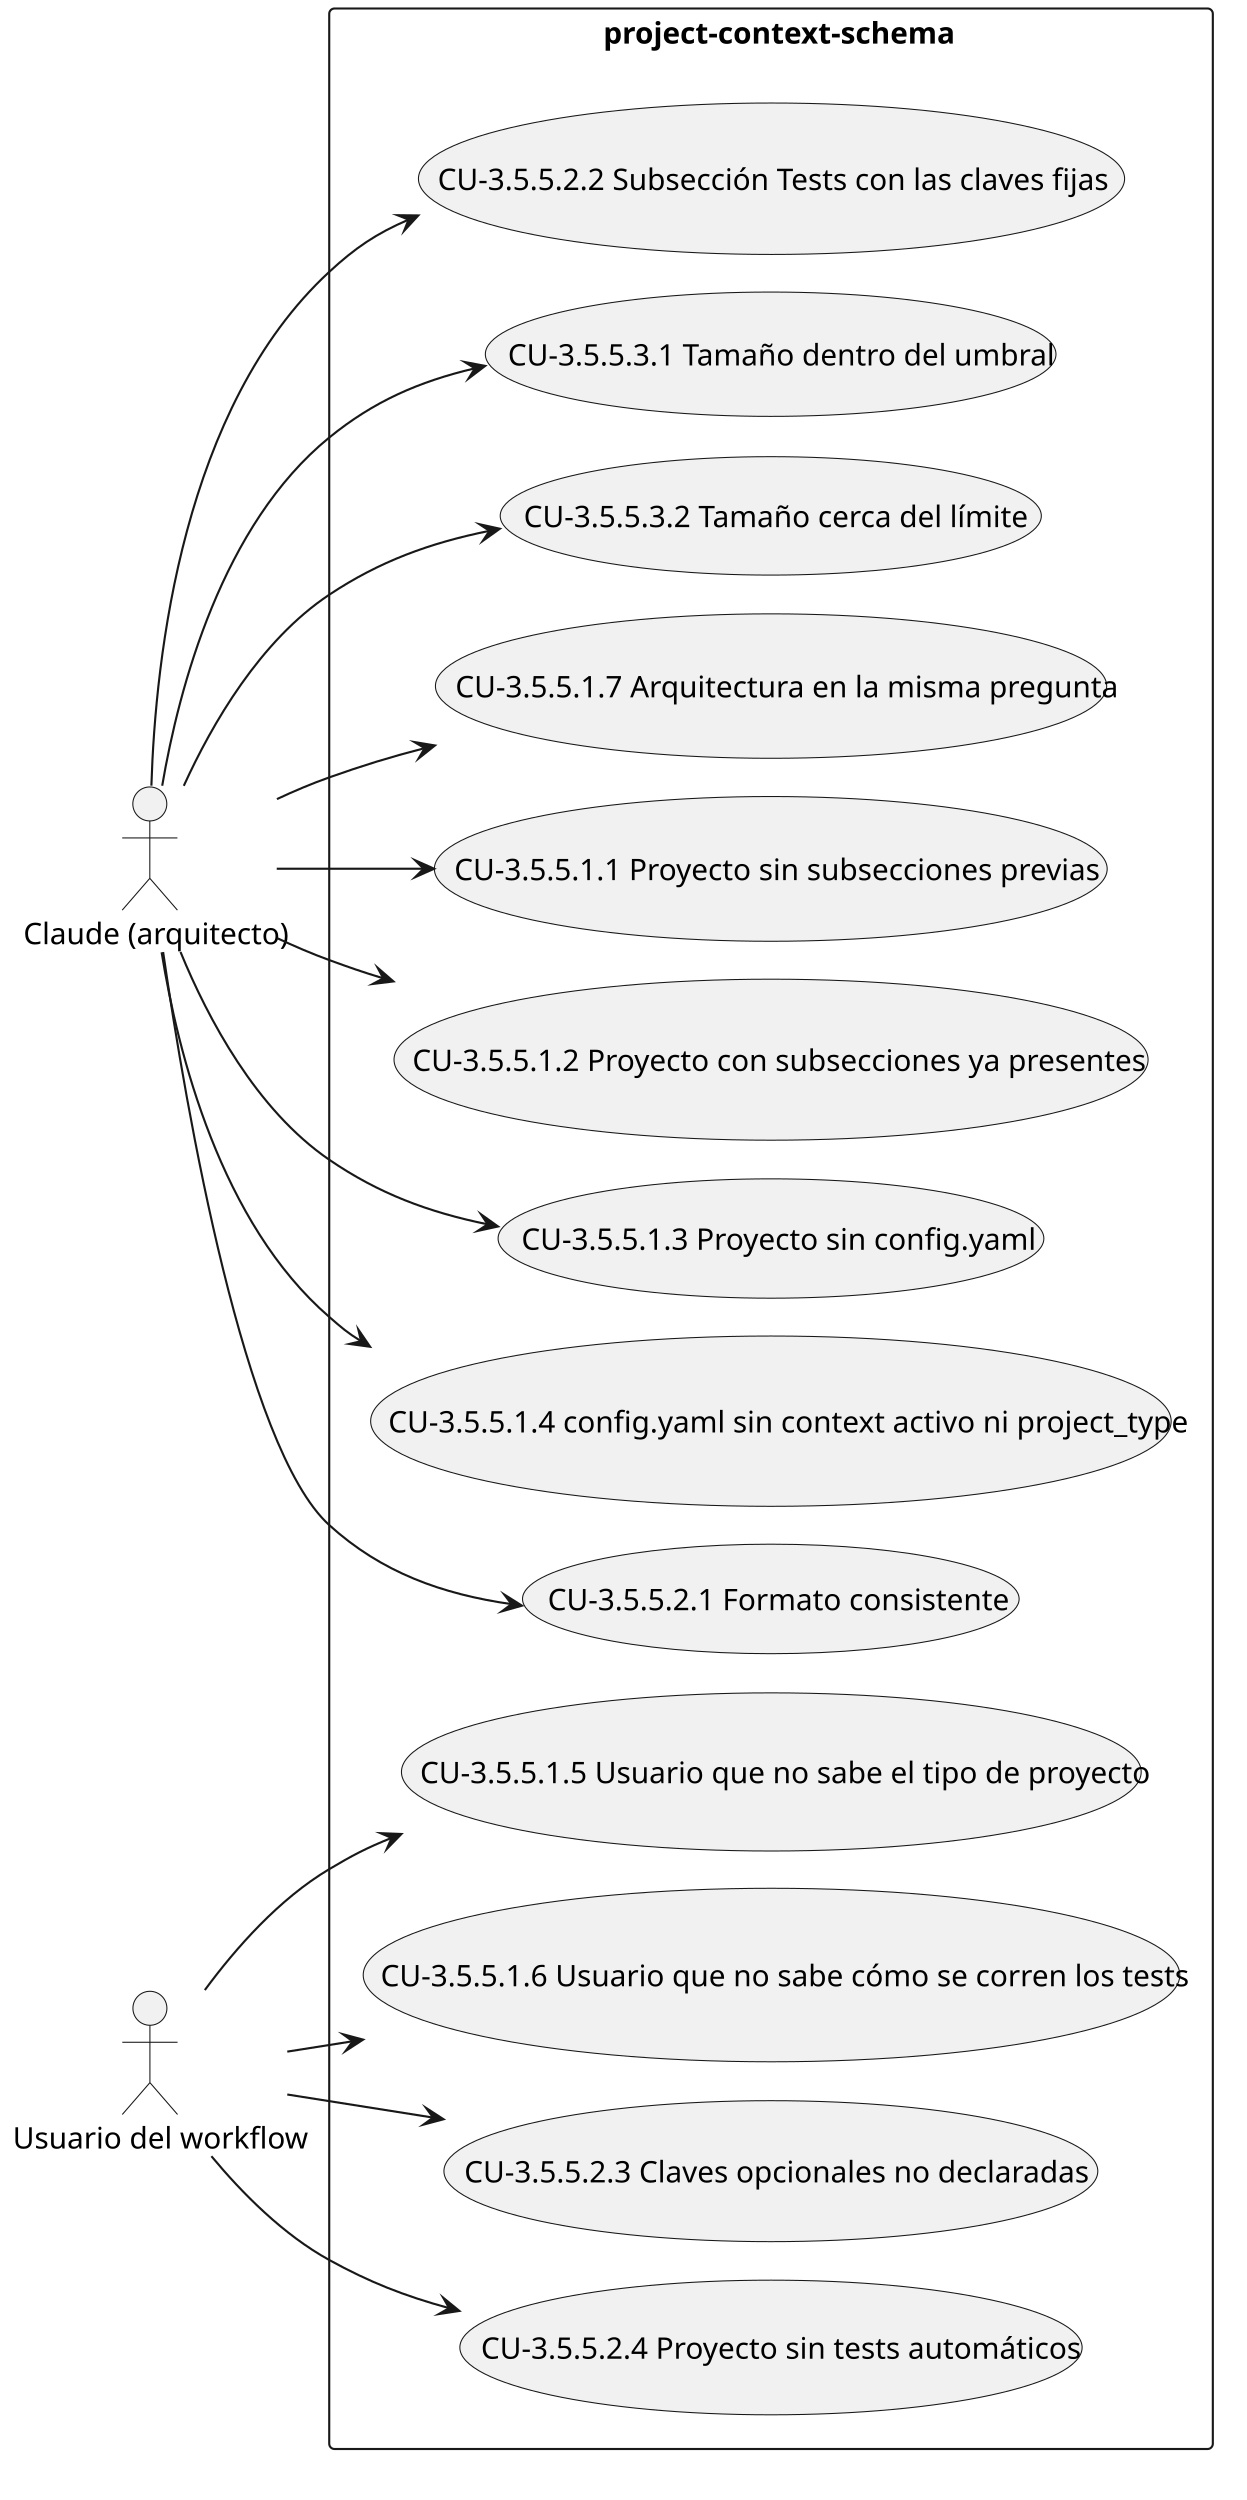
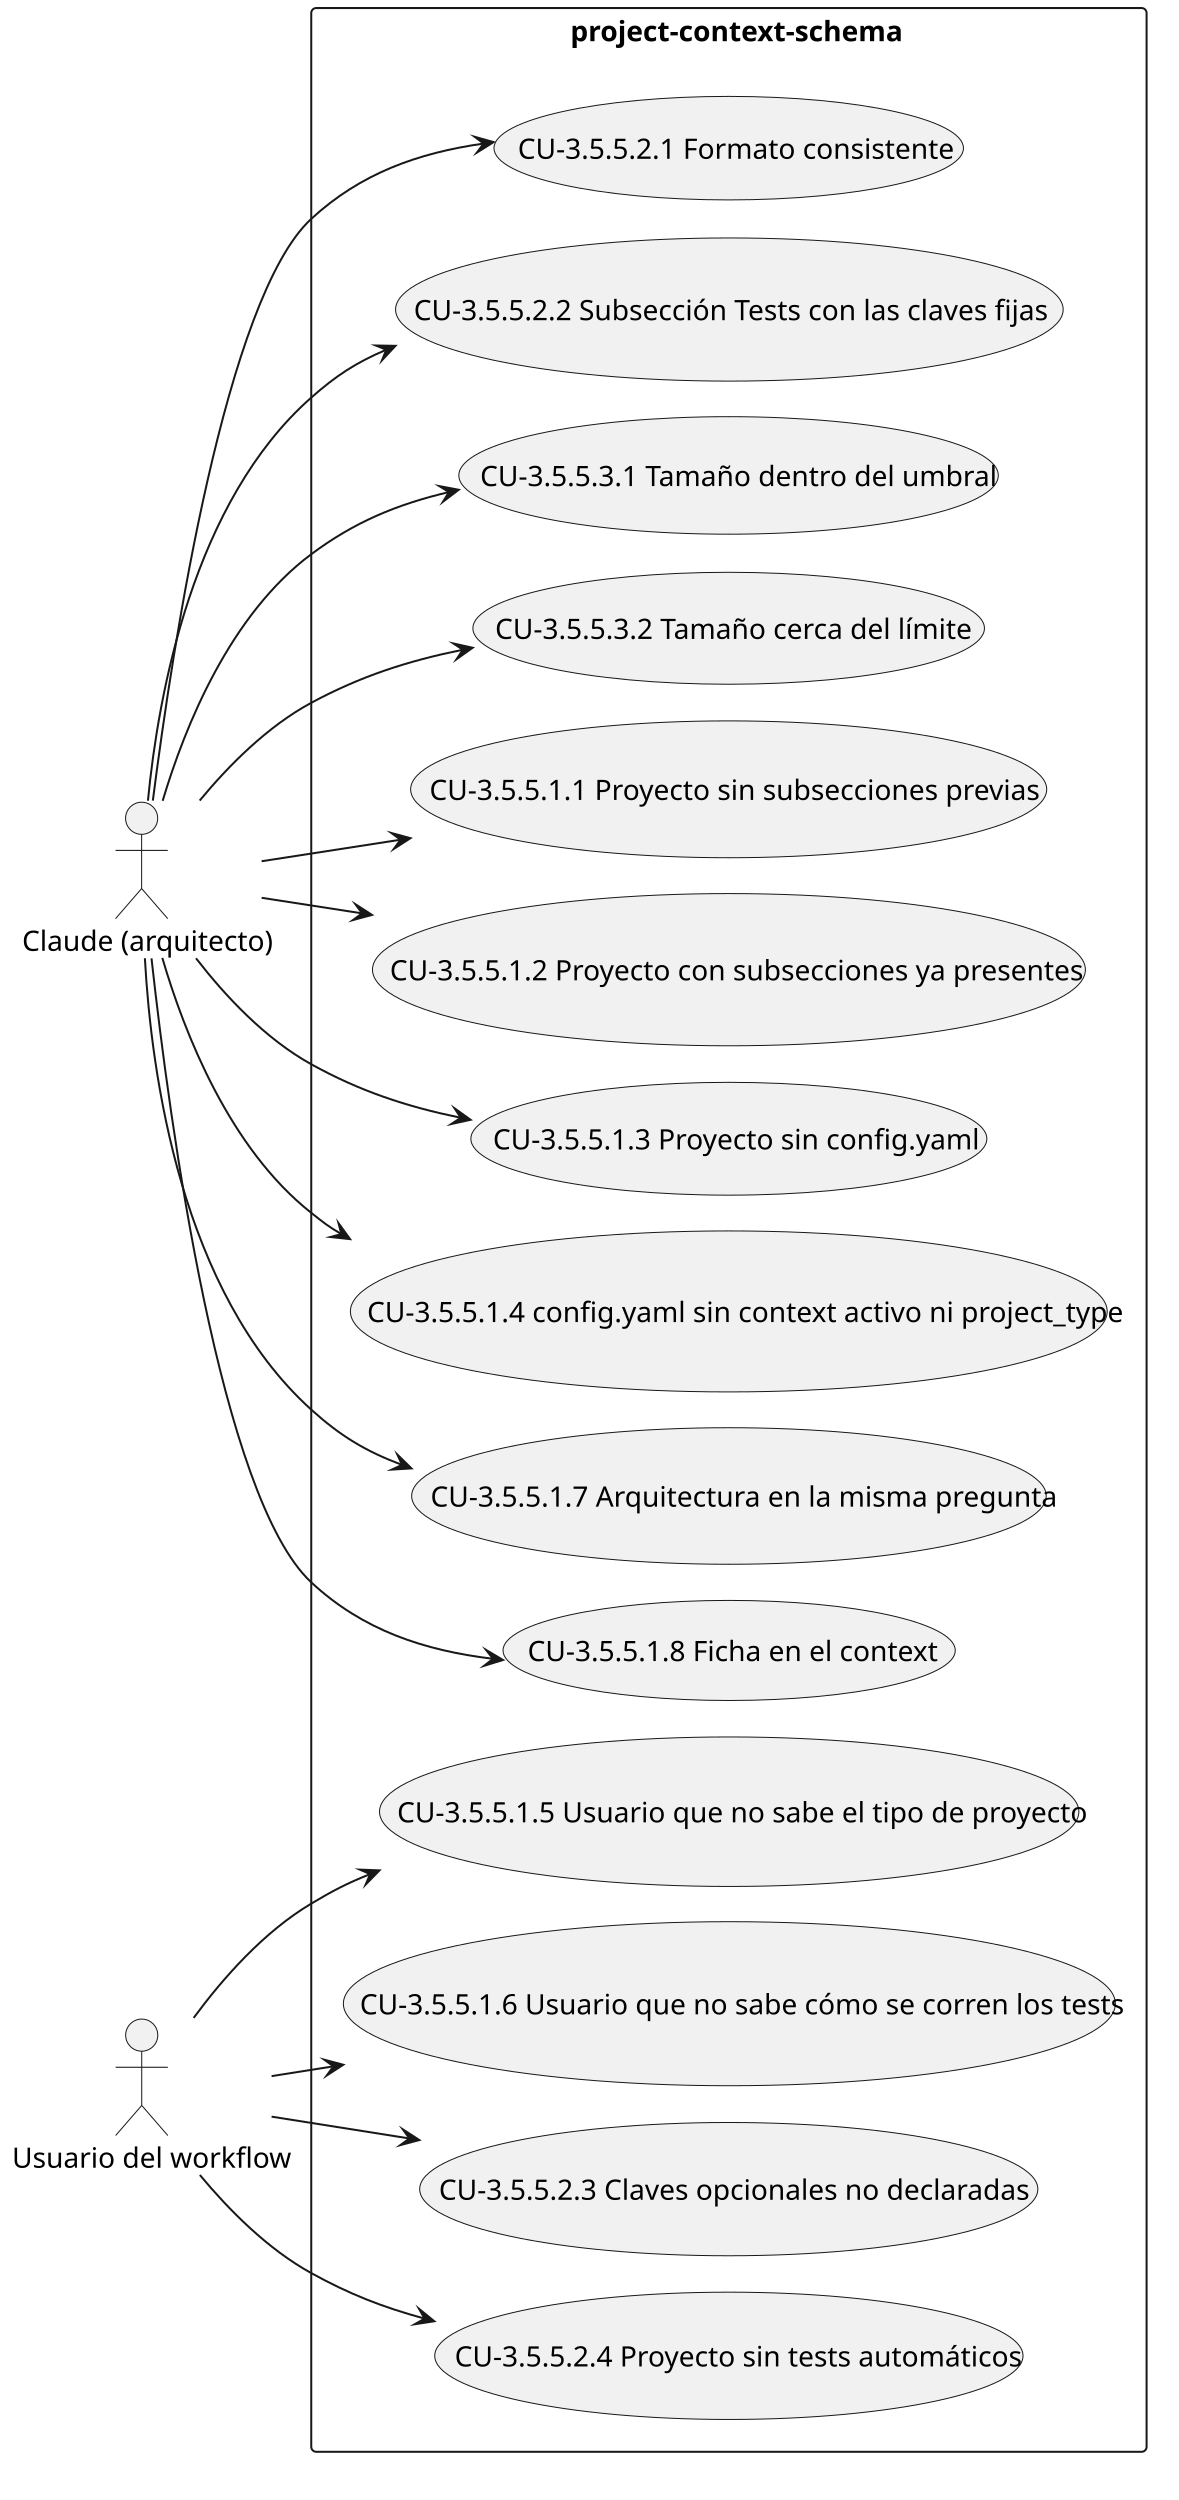
- <svg xmlns="http://www.w3.org/2000/svg" version="1.1" data-diagram-type="DESCRIPTION" style="width:587px;height:1177px;background:#FFFFFF;" width="587px" height="1177px" viewBox="0 0 587 1177" zoomAndPan="magnify" preserveAspectRatio="none" contentStyleType="text/css">
+ <svg xmlns="http://www.w3.org/2000/svg" version="1.1" data-diagram-type="DESCRIPTION" style="width:587px;height:1245px;background:#FFFFFF;" width="587px" height="1245px" viewBox="0 0 587 1245" zoomAndPan="magnify" preserveAspectRatio="none" contentStyleType="text/css">
  <defs />
  <g font-family="sans-serif" lengthAdjust="spacing">
    <g class="cluster" data-qualified-name="project-context-schema" id="ent0003" data-source-line="5">
-       <rect x="155" y="4" width="416" height="1149" fill="none" style="stroke:#181818;stroke-width:1;" rx="2.5" ry="2.5" />
+       <rect x="155" y="4" width="416" height="1217" fill="none" style="stroke:#181818;stroke-width:1;" rx="2.5" ry="2.5" />
      <text x="284.035" y="20.533" fill="#000" font-size="14" textLength="157.931" font-weight="700">project-context-schema</text>
    </g>
    <g class="entity" data-qualified-name="A1" id="ent0001" data-source-line="3">
-       <ellipse cx="70.531" cy="378.5" rx="8" ry="8" fill="#F1F1F1" style="stroke:#181818;stroke-width:0.5;" />
-       <path d="M70.531,386.5 L70.531,413.5 M57.531,394.5 L83.531,394.5 M70.531,413.5 L57.531,428.5 M70.531,413.5 L83.531,428.5" style="stroke:#181818;stroke-width:0.5;" fill="none" />
-       <text x="11" y="444.533" fill="#000" font-size="14" textLength="119.062">Claude (arquitecto)</text>
+       <ellipse cx="70.531" cy="407.5" rx="8" ry="8" fill="#F1F1F1" style="stroke:#181818;stroke-width:0.5;" />
+       <path d="M70.531,415.5 L70.531,442.5 M57.531,423.5 L83.531,423.5 M70.531,442.5 L57.531,457.5 M70.531,442.5 L83.531,457.5" style="stroke:#181818;stroke-width:0.5;" fill="none" />
+       <text x="11" y="473.533" fill="#000" font-size="14" textLength="119.062">Claude (arquitecto)</text>
    </g>
    <g class="entity" data-qualified-name="A2" id="ent0002" data-source-line="4">
-       <ellipse cx="70.579" cy="945.5" rx="8" ry="8" fill="#F1F1F1" style="stroke:#181818;stroke-width:0.5;" />
-       <path d="M70.579,953.5 L70.579,980.5 M57.579,961.5 L83.579,961.5 M70.579,980.5 L57.579,995.5 M70.579,980.5 L83.579,995.5" style="stroke:#181818;stroke-width:0.5;" fill="none" />
-       <text x="6" y="1011.533" fill="#000" font-size="14" textLength="129.158">Usuario del workflow</text>
+       <ellipse cx="70.579" cy="1013.5" rx="8" ry="8" fill="#F1F1F1" style="stroke:#181818;stroke-width:0.5;" />
+       <path d="M70.579,1021.5 L70.579,1048.5 M57.579,1029.5 L83.579,1029.5 M70.579,1048.5 L57.579,1063.5 M70.579,1048.5 L83.579,1063.5" style="stroke:#181818;stroke-width:0.5;" fill="none" />
+       <text x="6" y="1079.533" fill="#000" font-size="14" textLength="129.158">Usuario del workflow</text>
    </g>
    <g class="entity" data-qualified-name="project-context-schema.UC_3_5_5_1_1" id="ent0004" data-source-line="6">
-       <ellipse cx="362.883" cy="409.077" rx="158.383" ry="34.077" fill="#F1F1F1" style="stroke:#181818;stroke-width:0.5;" />
-       <text x="213.867" y="414.381" fill="#000" font-size="14" textLength="298.033">CU-3.5.5.1.1 Proyecto sin subsecciones previas</text>
+       <ellipse cx="362.883" cy="393.077" rx="158.383" ry="34.077" fill="#F1F1F1" style="stroke:#181818;stroke-width:0.5;" />
+       <text x="213.867" y="398.381" fill="#000" font-size="14" textLength="298.033">CU-3.5.5.1.1 Proyecto sin subsecciones previas</text>
    </g>
    <g class="entity" data-qualified-name="project-context-schema.UC_3_5_5_1_2" id="ent0005" data-source-line="7">
-       <ellipse cx="363.012" cy="498.902" rx="177.512" ry="37.902" fill="#F1F1F1" style="stroke:#181818;stroke-width:0.5;" />
-       <text x="194.144" y="504.207" fill="#000" font-size="14" textLength="337.736">CU-3.5.5.1.2 Proyecto con subsecciones ya presentes</text>
+       <ellipse cx="363.012" cy="482.902" rx="177.512" ry="37.902" fill="#F1F1F1" style="stroke:#181818;stroke-width:0.5;" />
+       <text x="194.144" y="488.207" fill="#000" font-size="14" textLength="337.736">CU-3.5.5.1.2 Proyecto con subsecciones ya presentes</text>
    </g>
    <g class="entity" data-qualified-name="project-context-schema.UC_3_5_5_1_3" id="ent0006" data-source-line="8">
-       <ellipse cx="362.973" cy="583.095" rx="128.473" ry="28.095" fill="#F1F1F1" style="stroke:#181818;stroke-width:0.5;" />
-       <text x="245.477" y="588.399" fill="#000" font-size="14" textLength="234.992">CU-3.5.5.1.3 Proyecto sin config.yaml</text>
+       <ellipse cx="362.973" cy="567.095" rx="128.473" ry="28.095" fill="#F1F1F1" style="stroke:#181818;stroke-width:0.5;" />
+       <text x="245.477" y="572.399" fill="#000" font-size="14" textLength="234.992">CU-3.5.5.1.3 Proyecto sin config.yaml</text>
    </g>
    <g class="entity" data-qualified-name="project-context-schema.UC_3_5_5_1_4" id="ent0007" data-source-line="9">
-       <ellipse cx="362.945" cy="669.089" rx="188.445" ry="40.089" fill="#F1F1F1" style="stroke:#181818;stroke-width:0.5;" />
-       <text x="182.801" y="674.394" fill="#000" font-size="14" textLength="360.288">CU-3.5.5.1.4 config.yaml sin context activo ni project_type</text>
+       <ellipse cx="362.945" cy="653.089" rx="188.445" ry="40.089" fill="#F1F1F1" style="stroke:#181818;stroke-width:0.5;" />
+       <text x="182.801" y="658.394" fill="#000" font-size="14" textLength="360.288">CU-3.5.5.1.4 config.yaml sin context activo ni project_type</text>
    </g>
    <g class="entity" data-qualified-name="project-context-schema.UC_3_5_5_1_5" id="ent0008" data-source-line="10">
-       <ellipse cx="363.138" cy="834.228" rx="174.138" ry="37.228" fill="#F1F1F1" style="stroke:#181818;stroke-width:0.5;" />
-       <text x="197.759" y="839.532" fill="#000" font-size="14" textLength="330.757">CU-3.5.5.1.5 Usuario que no sabe el tipo de proyecto</text>
+       <ellipse cx="363.138" cy="902.228" rx="174.138" ry="37.228" fill="#F1F1F1" style="stroke:#181818;stroke-width:0.5;" />
+       <text x="197.759" y="907.532" fill="#000" font-size="14" textLength="330.757">CU-3.5.5.1.5 Usuario que no sabe el tipo de proyecto</text>
    </g>
    <g class="entity" data-qualified-name="project-context-schema.UC_3_5_5_1_6" id="ent0009" data-source-line="11">
-       <ellipse cx="363.229" cy="929.846" rx="192.229" ry="40.846" fill="#F1F1F1" style="stroke:#181818;stroke-width:0.5;" />
-       <text x="179.192" y="935.151" fill="#000" font-size="14" textLength="368.074">CU-3.5.5.1.6 Usuario que no sabe cómo se corren los tests</text>
+       <ellipse cx="363.229" cy="997.846" rx="192.229" ry="40.846" fill="#F1F1F1" style="stroke:#181818;stroke-width:0.5;" />
+       <text x="179.192" y="1003.151" fill="#000" font-size="14" textLength="368.074">CU-3.5.5.1.6 Usuario que no sabe cómo se corren los tests</text>
    </g>
-     <g class="entity" data-qualified-name="project-context-schema.UC_3_5_5_2_1" id="ent0010" data-source-line="12">
-       <ellipse cx="362.9" cy="752.78" rx="116.9" ry="25.78" fill="#F1F1F1" style="stroke:#181818;stroke-width:0.5;" />
-       <text x="257.852" y="758.085" fill="#000" font-size="14" textLength="210.096">CU-3.5.5.2.1 Formato consistente</text>
+     <g class="entity" data-qualified-name="project-context-schema.UC_3_5_5_1_7" id="ent0010" data-source-line="12">
+       <ellipse cx="363.013" cy="745.003" rx="158.013" ry="34.003" fill="#F1F1F1" style="stroke:#181818;stroke-width:0.5;" />
+       <text x="214.383" y="750.307" fill="#000" font-size="14" textLength="297.261">CU-3.5.5.1.7 Arquitectura en la misma pregunta</text>
    </g>
-     <g class="entity" data-qualified-name="project-context-schema.UC_3_5_5_2_2" id="ent0011" data-source-line="13">
-       <ellipse cx="363.231" cy="84.146" rx="166.231" ry="35.646" fill="#F1F1F1" style="stroke:#181818;stroke-width:0.5;" />
-       <text x="206.049" y="89.451" fill="#000" font-size="14" textLength="314.364">CU-3.5.5.2.2 Subsección Tests con las claves fijas</text>
+     <g class="entity" data-qualified-name="project-context-schema.UC_3_5_5_1_8" id="ent0011" data-source-line="13">
+       <ellipse cx="363.115" cy="821.923" rx="112.615" ry="24.923" fill="#F1F1F1" style="stroke:#181818;stroke-width:0.5;" />
+       <text x="262.729" y="827.228" fill="#000" font-size="14" textLength="200.771">CU-3.5.5.1.8 Ficha en el context</text>
    </g>
-     <g class="entity" data-qualified-name="project-context-schema.UC_3_5_5_2_3" id="ent0012" data-source-line="14">
-       <ellipse cx="362.925" cy="1022.185" rx="153.925" ry="33.185" fill="#F1F1F1" style="stroke:#181818;stroke-width:0.5;" />
-       <text x="218.563" y="1027.49" fill="#000" font-size="14" textLength="288.723">CU-3.5.5.2.3 Claves opcionales no declaradas</text>
+     <g class="entity" data-qualified-name="project-context-schema.UC_3_5_5_2_1" id="ent0012" data-source-line="14">
+       <ellipse cx="362.9" cy="73.78" rx="116.9" ry="25.78" fill="#F1F1F1" style="stroke:#181818;stroke-width:0.5;" />
+       <text x="257.852" y="79.085" fill="#000" font-size="14" textLength="210.096">CU-3.5.5.2.1 Formato consistente</text>
    </g>
-     <g class="entity" data-qualified-name="project-context-schema.UC_3_5_5_2_4" id="ent0013" data-source-line="15">
-       <ellipse cx="362.982" cy="1105.196" rx="146.482" ry="31.696" fill="#F1F1F1" style="stroke:#181818;stroke-width:0.5;" />
-       <text x="226.421" y="1110.501" fill="#000" font-size="14" textLength="273.123">CU-3.5.5.2.4 Proyecto sin tests automáticos</text>
+     <g class="entity" data-qualified-name="project-context-schema.UC_3_5_5_2_2" id="ent0013" data-source-line="15">
+       <ellipse cx="363.231" cy="154.146" rx="166.231" ry="35.646" fill="#F1F1F1" style="stroke:#181818;stroke-width:0.5;" />
+       <text x="206.049" y="159.451" fill="#000" font-size="14" textLength="314.364">CU-3.5.5.2.2 Subsección Tests con las claves fijas</text>
    </g>
-     <g class="entity" data-qualified-name="project-context-schema.UC_3_5_5_3_1" id="ent0014" data-source-line="16">
-       <ellipse cx="362.829" cy="166.766" rx="134.329" ry="29.266" fill="#F1F1F1" style="stroke:#181818;stroke-width:0.5;" />
-       <text x="239.098" y="172.07" fill="#000" font-size="14" textLength="247.461">CU-3.5.5.3.1 Tamaño dentro del umbral</text>
+     <g class="entity" data-qualified-name="project-context-schema.UC_3_5_5_2_3" id="ent0014" data-source-line="16">
+       <ellipse cx="362.925" cy="1090.185" rx="153.925" ry="33.185" fill="#F1F1F1" style="stroke:#181818;stroke-width:0.5;" />
+       <text x="218.563" y="1095.49" fill="#000" font-size="14" textLength="288.723">CU-3.5.5.2.3 Claves opcionales no declaradas</text>
    </g>
-     <g class="entity" data-qualified-name="project-context-schema.UC_3_5_5_3_2" id="ent0015" data-source-line="17">
-       <ellipse cx="362.879" cy="242.876" rx="127.379" ry="27.876" fill="#F1F1F1" style="stroke:#181818;stroke-width:0.5;" />
-       <text x="246.552" y="248.18" fill="#000" font-size="14" textLength="232.654">CU-3.5.5.3.2 Tamaño cerca del límite</text>
+     <g class="entity" data-qualified-name="project-context-schema.UC_3_5_5_2_4" id="ent0015" data-source-line="17">
+       <ellipse cx="362.982" cy="1173.196" rx="146.482" ry="31.696" fill="#F1F1F1" style="stroke:#181818;stroke-width:0.5;" />
+       <text x="226.421" y="1178.501" fill="#000" font-size="14" textLength="273.123">CU-3.5.5.2.4 Proyecto sin tests automáticos</text>
    </g>
-     <g class="entity" data-qualified-name="project-context-schema.UC_3_5_5_1_7" id="ent0016" data-source-line="18">
-       <ellipse cx="363.013" cy="323.003" rx="158.013" ry="34.003" fill="#F1F1F1" style="stroke:#181818;stroke-width:0.5;" />
-       <text x="214.383" y="328.307" fill="#000" font-size="14" textLength="297.261">CU-3.5.5.1.7 Arquitectura en la misma pregunta</text>
+     <g class="entity" data-qualified-name="project-context-schema.UC_3_5_5_3_1" id="ent0016" data-source-line="18">
+       <ellipse cx="362.829" cy="236.766" rx="134.329" ry="29.266" fill="#F1F1F1" style="stroke:#181818;stroke-width:0.5;" />
+       <text x="239.098" y="242.07" fill="#000" font-size="14" textLength="247.461">CU-3.5.5.3.1 Tamaño dentro del umbral</text>
    </g>
-     <g class="link" data-entity-1="ent0001" data-entity-2="ent0004" id="lnk17" data-link-type="dependency">
-       <polygon points="204.413,409,195.413,405,199.413,409,195.413,413,204.413,409" fill="#181818" style="stroke:#181818;stroke-width:1;stroke-linejoin:miter;stroke-miterlimit:10;" />
-       <path d="M130.287,409 C152.089,409 172.976,409 199.413,409" style="stroke:#181818;stroke-width:1;" fill="none" />
+     <g class="entity" data-qualified-name="project-context-schema.UC_3_5_5_3_2" id="ent0017" data-source-line="19">
+       <ellipse cx="362.879" cy="312.876" rx="127.379" ry="27.876" fill="#F1F1F1" style="stroke:#181818;stroke-width:0.5;" />
+       <text x="246.552" y="318.18" fill="#000" font-size="14" textLength="232.654">CU-3.5.5.3.2 Tamaño cerca del límite</text>
    </g>
-     <g class="link" data-entity-1="ent0001" data-entity-2="ent0005" id="lnk18" data-link-type="dependency">
-       <polygon points="185.232,462.053,177.788,455.604,180.449,460.596,175.457,463.257,185.232,462.053" fill="#181818" style="stroke:#181818;stroke-width:1;stroke-linejoin:miter;stroke-miterlimit:10;" />
-       <path d="M130.428,441.653 C138.543,445.465 146.88,449.041 155,452 C164.782,455.564 170.142,457.457 180.449,460.596" style="stroke:#181818;stroke-width:1;" fill="none" />
+     <g class="link" data-entity-1="ent0001" data-entity-2="ent0004" id="lnk18" data-link-type="dependency">
+       <polygon points="204.413,417.411,194.906,414.836,199.472,418.177,196.131,422.742,204.413,417.411" fill="#181818" style="stroke:#181818;stroke-width:1;stroke-linejoin:miter;stroke-miterlimit:10;" />
+       <path d="M130.287,428.894 C152.089,425.516 173.035,422.272 199.472,418.177" style="stroke:#181818;stroke-width:1;" fill="none" />
    </g>
-     <g class="link" data-entity-1="ent0001" data-entity-2="ent0006" id="lnk19" data-link-type="dependency">
-       <polygon points="234.482,577.426,226.473,571.694,229.585,576.418,224.861,579.53,234.482,577.426" fill="#181818" style="stroke:#181818;stroke-width:1;stroke-linejoin:miter;stroke-miterlimit:10;" />
-       <path d="M84.987,448.193 C97.93,479.71 120.635,522.482 155,546 C178.349,561.979 201.634,570.666 229.585,576.418" style="stroke:#181818;stroke-width:1;" fill="none" />
+     <g class="link" data-entity-1="ent0001" data-entity-2="ent0005" id="lnk19" data-link-type="dependency">
+       <polygon points="185.261,455.622,176.98,450.292,180.32,454.857,175.755,458.197,185.261,455.622" fill="#181818" style="stroke:#181818;stroke-width:1;stroke-linejoin:miter;stroke-miterlimit:10;" />
+       <path d="M130.287,447.106 C146.783,449.662 160.678,451.814 180.32,454.857" style="stroke:#181818;stroke-width:1;" fill="none" />
    </g>
-     <g class="link" data-entity-1="ent0001" data-entity-2="ent0007" id="lnk20" data-link-type="dependency">
-       <polygon points="174.251,634.056,168.695,625.923,169.996,631.428,164.491,632.73,174.251,634.056" fill="#181818" style="stroke:#181818;stroke-width:1;stroke-linejoin:miter;stroke-miterlimit:10;" />
-       <path d="M76.085,448.342 C83.794,496.122 103.903,575.795 155,620 C161.005,625.195 163.207,627.236 169.996,631.428" style="stroke:#181818;stroke-width:1;" fill="none" />
+     <g class="link" data-entity-1="ent0001" data-entity-2="ent0006" id="lnk20" data-link-type="dependency">
+       <polygon points="234.363,557.657,226.353,551.926,229.466,556.65,224.742,559.762,234.363,557.657" fill="#181818" style="stroke:#181818;stroke-width:1;stroke-linejoin:miter;stroke-miterlimit:10;" />
+       <path d="M97.619,477.229 C112.259,496.121 132.163,517.365 155,530 C179.118,543.343 202.117,551.027 229.466,556.65" style="stroke:#181818;stroke-width:1;" fill="none" />
    </g>
-     <g class="link" data-entity-1="ent0002" data-entity-2="ent0008" id="lnk21" data-link-type="dependency">
-       <polygon points="188.987,863.445,179.146,863.062,184.343,865.296,182.108,870.493,188.987,863.445" fill="#181818" style="stroke:#181818;stroke-width:1;stroke-linejoin:miter;stroke-miterlimit:10;" />
-       <path d="M96.432,936.923 C111.136,916.968 131.462,894.007 155,880 C165.677,873.646 172.492,870.019 184.343,865.296" style="stroke:#181818;stroke-width:1;" fill="none" />
+     <g class="link" data-entity-1="ent0001" data-entity-2="ent0007" id="lnk21" data-link-type="dependency">
+       <polygon points="174.335,617.088,168.562,609.109,170.011,614.577,164.543,616.026,174.335,617.088" fill="#181818" style="stroke:#181818;stroke-width:1;stroke-linejoin:miter;stroke-miterlimit:10;" />
+       <path d="M80.833,477.025 C92.006,515.159 114.497,572.004 155,604 C161.086,608.807 163.242,610.644 170.011,614.577" style="stroke:#181818;stroke-width:1;" fill="none" />
    </g>
-     <g class="link" data-entity-1="ent0002" data-entity-2="ent0009" id="lnk22" data-link-type="dependency">
-       <polygon points="170.96,960.251,161.445,957.708,166.022,961.033,162.696,965.609,170.96,960.251" fill="#181818" style="stroke:#181818;stroke-width:1;stroke-linejoin:miter;stroke-miterlimit:10;" />
-       <path d="M135.251,965.905 C146.358,964.146 153.466,963.021 166.022,961.033" style="stroke:#181818;stroke-width:1;" fill="none" />
+     <g class="link" data-entity-1="ent0002" data-entity-2="ent0008" id="lnk22" data-link-type="dependency">
+       <polygon points="188.987,931.445,179.146,931.062,184.343,933.296,182.108,938.493,188.987,931.445" fill="#181818" style="stroke:#181818;stroke-width:1;stroke-linejoin:miter;stroke-miterlimit:10;" />
+       <path d="M96.432,1004.923 C111.136,984.968 131.462,962.007 155,948 C165.677,941.646 172.492,938.019 184.343,933.296" style="stroke:#181818;stroke-width:1;" fill="none" />
    </g>
-     <g class="link" data-entity-1="ent0001" data-entity-2="ent0010" id="lnk23" data-link-type="dependency">
-       <polygon points="245.745,755.948,237.409,750.704,240.796,755.234,236.266,758.622,245.745,755.948" fill="#181818" style="stroke:#181818;stroke-width:1;stroke-linejoin:miter;stroke-miterlimit:10;" />
-       <path d="M76.798,448.218 C87.717,522.997 115.092,681.766 155,718 C179.623,740.357 208.044,750.508 240.796,755.234" style="stroke:#181818;stroke-width:1;" fill="none" />
+     <g class="link" data-entity-1="ent0002" data-entity-2="ent0009" id="lnk23" data-link-type="dependency">
+       <polygon points="170.96,1028.251,161.445,1025.708,166.022,1029.033,162.696,1033.609,170.96,1028.251" fill="#181818" style="stroke:#181818;stroke-width:1;stroke-linejoin:miter;stroke-miterlimit:10;" />
+       <path d="M135.251,1033.905 C146.358,1032.146 153.466,1031.021 166.022,1029.033" style="stroke:#181818;stroke-width:1;" fill="none" />
    </g>
-     <g class="link" data-entity-1="ent0001" data-entity-2="ent0011" id="lnk24" data-link-type="dependency">
-       <polygon points="196.947,101.428,187.099,101.317,192.355,103.407,190.265,108.664,196.947,101.428" fill="#181818" style="stroke:#181818;stroke-width:1;stroke-linejoin:miter;stroke-miterlimit:10;" />
-       <path d="M71.275,369.898 C73.169,308.904 86.208,191.535 155,128 C167.213,116.72 176.984,110.032 192.355,103.407" style="stroke:#181818;stroke-width:1;" fill="none" />
+     <g class="link" data-entity-1="ent0001" data-entity-2="ent0010" id="lnk24" data-link-type="dependency">
+       <polygon points="204.915,731.268,197.881,724.374,200.23,729.52,195.084,731.869,204.915,731.268" fill="#181818" style="stroke:#181818;stroke-width:1;stroke-linejoin:miter;stroke-miterlimit:10;" />
+       <path d="M72.149,477.202 C75.344,535.258 90.255,643.515 155,702 C169.368,714.979 181.919,722.686 200.23,729.52" style="stroke:#181818;stroke-width:1;" fill="none" />
    </g>
-     <g class="link" data-entity-1="ent0002" data-entity-2="ent0012" id="lnk25" data-link-type="dependency">
-       <polygon points="208.83,997.746,200.567,992.388,203.892,996.964,199.316,1000.289,208.83,997.746" fill="#181818" style="stroke:#181818;stroke-width:1;stroke-linejoin:miter;stroke-miterlimit:10;" />
-       <path d="M135.251,986.095 C157.214,989.573 177.914,992.85 203.892,996.964" style="stroke:#181818;stroke-width:1;" fill="none" />
+     <g class="link" data-entity-1="ent0001" data-entity-2="ent0011" id="lnk25" data-link-type="dependency">
+       <polygon points="250.483,826.677,242.022,821.635,245.518,826.082,241.071,829.579,250.483,826.677" fill="#181818" style="stroke:#181818;stroke-width:1;stroke-linejoin:miter;stroke-miterlimit:10;" />
+       <path d="M75.446,477.267 C84.54,559.532 109.736,745.858 155,788 C180.589,811.824 211.131,821.967 245.518,826.082" style="stroke:#181818;stroke-width:1;" fill="none" />
    </g>
-     <g class="link" data-entity-1="ent0002" data-entity-2="ent0013" id="lnk26" data-link-type="dependency">
-       <polygon points="216.278,1087.986,208.648,1081.757,211.454,1086.669,206.542,1089.475,216.278,1087.986" fill="#181818" style="stroke:#181818;stroke-width:1;stroke-linejoin:miter;stroke-miterlimit:10;" />
-       <path d="M99.53,1015.141 C114.122,1032.706 133.418,1052.109 155,1064 C173.851,1074.387 190.129,1080.849 211.454,1086.669" style="stroke:#181818;stroke-width:1;" fill="none" />
+     <g class="link" data-entity-1="ent0001" data-entity-2="ent0012" id="lnk26" data-link-type="dependency">
+       <polygon points="245.8,70.779,236.324,68.093,240.85,71.487,237.457,76.012,245.8,70.779" fill="#181818" style="stroke:#181818;stroke-width:1;stroke-linejoin:miter;stroke-miterlimit:10;" />
+       <path d="M76.114,398.705 C86.152,320.204 112.543,148.148 155,109 C179.518,86.393 208.004,76.183 240.85,71.487" style="stroke:#181818;stroke-width:1;" fill="none" />
    </g>
-     <g class="link" data-entity-1="ent0001" data-entity-2="ent0014" id="lnk27" data-link-type="dependency">
-       <polygon points="228.439,172.262,218.761,170.437,223.573,173.411,220.599,178.223,228.439,172.262" fill="#181818" style="stroke:#181818;stroke-width:1;stroke-linejoin:miter;stroke-miterlimit:10;" />
-       <path d="M76.361,369.923 C84.307,323.45 104.617,247.026 155,206 C175.914,188.97 197.091,179.665 223.573,173.411" style="stroke:#181818;stroke-width:1;" fill="none" />
+     <g class="link" data-entity-1="ent0001" data-entity-2="ent0013" id="lnk27" data-link-type="dependency">
+       <polygon points="196.955,172.221,187.108,172.057,192.353,174.175,190.234,179.421,196.955,172.221" fill="#181818" style="stroke:#181818;stroke-width:1;stroke-linejoin:miter;stroke-miterlimit:10;" />
+       <path d="M73.672,398.75 C78.839,345.143 96.269,249.794 155,198 C167.331,187.125 177.074,180.662 192.353,174.175" style="stroke:#181818;stroke-width:1;" fill="none" />
    </g>
-     <g class="link" data-entity-1="ent0001" data-entity-2="ent0015" id="lnk28" data-link-type="dependency">
-       <polygon points="235.336,248.927,225.72,246.8,230.436,249.923,227.313,254.639,235.336,248.927" fill="#181818" style="stroke:#181818;stroke-width:1;stroke-linejoin:miter;stroke-miterlimit:10;" />
-       <path d="M86.534,369.958 C99.964,340.486 122.561,301.56 155,280 C178.715,264.238 202.296,255.642 230.436,249.923" style="stroke:#181818;stroke-width:1;" fill="none" />
+     <g class="link" data-entity-1="ent0002" data-entity-2="ent0014" id="lnk28" data-link-type="dependency">
+       <polygon points="208.83,1065.746,200.567,1060.388,203.892,1064.964,199.316,1068.289,208.83,1065.746" fill="#181818" style="stroke:#181818;stroke-width:1;stroke-linejoin:miter;stroke-miterlimit:10;" />
+       <path d="M135.251,1054.095 C157.214,1057.573 177.914,1060.85 203.892,1064.964" style="stroke:#181818;stroke-width:1;" fill="none" />
    </g>
-     <g class="link" data-entity-1="ent0001" data-entity-2="ent0016" id="lnk29" data-link-type="dependency">
-       <polygon points="204.78,350.961,195.064,349.35,199.94,352.217,197.074,357.094,204.78,350.961" fill="#181818" style="stroke:#181818;stroke-width:1;stroke-linejoin:miter;stroke-miterlimit:10;" />
-       <path d="M130.377,376.206 C138.501,372.416 146.853,368.884 155,366 C170.917,360.366 182.957,356.625 199.94,352.217" style="stroke:#181818;stroke-width:1;" fill="none" />
+     <g class="link" data-entity-1="ent0002" data-entity-2="ent0015" id="lnk29" data-link-type="dependency">
+       <polygon points="216.278,1155.986,208.648,1149.757,211.454,1154.669,206.542,1157.475,216.278,1155.986" fill="#181818" style="stroke:#181818;stroke-width:1;stroke-linejoin:miter;stroke-miterlimit:10;" />
+       <path d="M99.53,1083.141 C114.122,1100.706 133.418,1120.109 155,1132 C173.851,1142.387 190.129,1148.849 211.454,1154.669" style="stroke:#181818;stroke-width:1;" fill="none" />
+     </g>
+     <g class="link" data-entity-1="ent0001" data-entity-2="ent0016" id="lnk30" data-link-type="dependency">
+       <polygon points="228.439,243.9,218.76,242.077,223.573,245.05,220.6,249.863,228.439,243.9" fill="#181818" style="stroke:#181818;stroke-width:1;stroke-linejoin:miter;stroke-miterlimit:10;" />
+       <path d="M81.006,398.801 C92.222,361.278 114.664,306.067 155,276 C176.331,260.1 197.389,251.237 223.573,245.05" style="stroke:#181818;stroke-width:1;" fill="none" />
+     </g>
+     <g class="link" data-entity-1="ent0001" data-entity-2="ent0017" id="lnk31" data-link-type="dependency">
+       <polygon points="235.397,322.577,225.782,320.444,230.497,323.57,227.371,328.285,235.397,322.577" fill="#181818" style="stroke:#181818;stroke-width:1;stroke-linejoin:miter;stroke-miterlimit:10;" />
+       <path d="M99.433,398.681 C114.002,381.075 133.308,361.689 155,350 C179.505,336.795 202.876,329.167 230.497,323.57" style="stroke:#181818;stroke-width:1;" fill="none" />
    </g>
  </g>
</svg>
